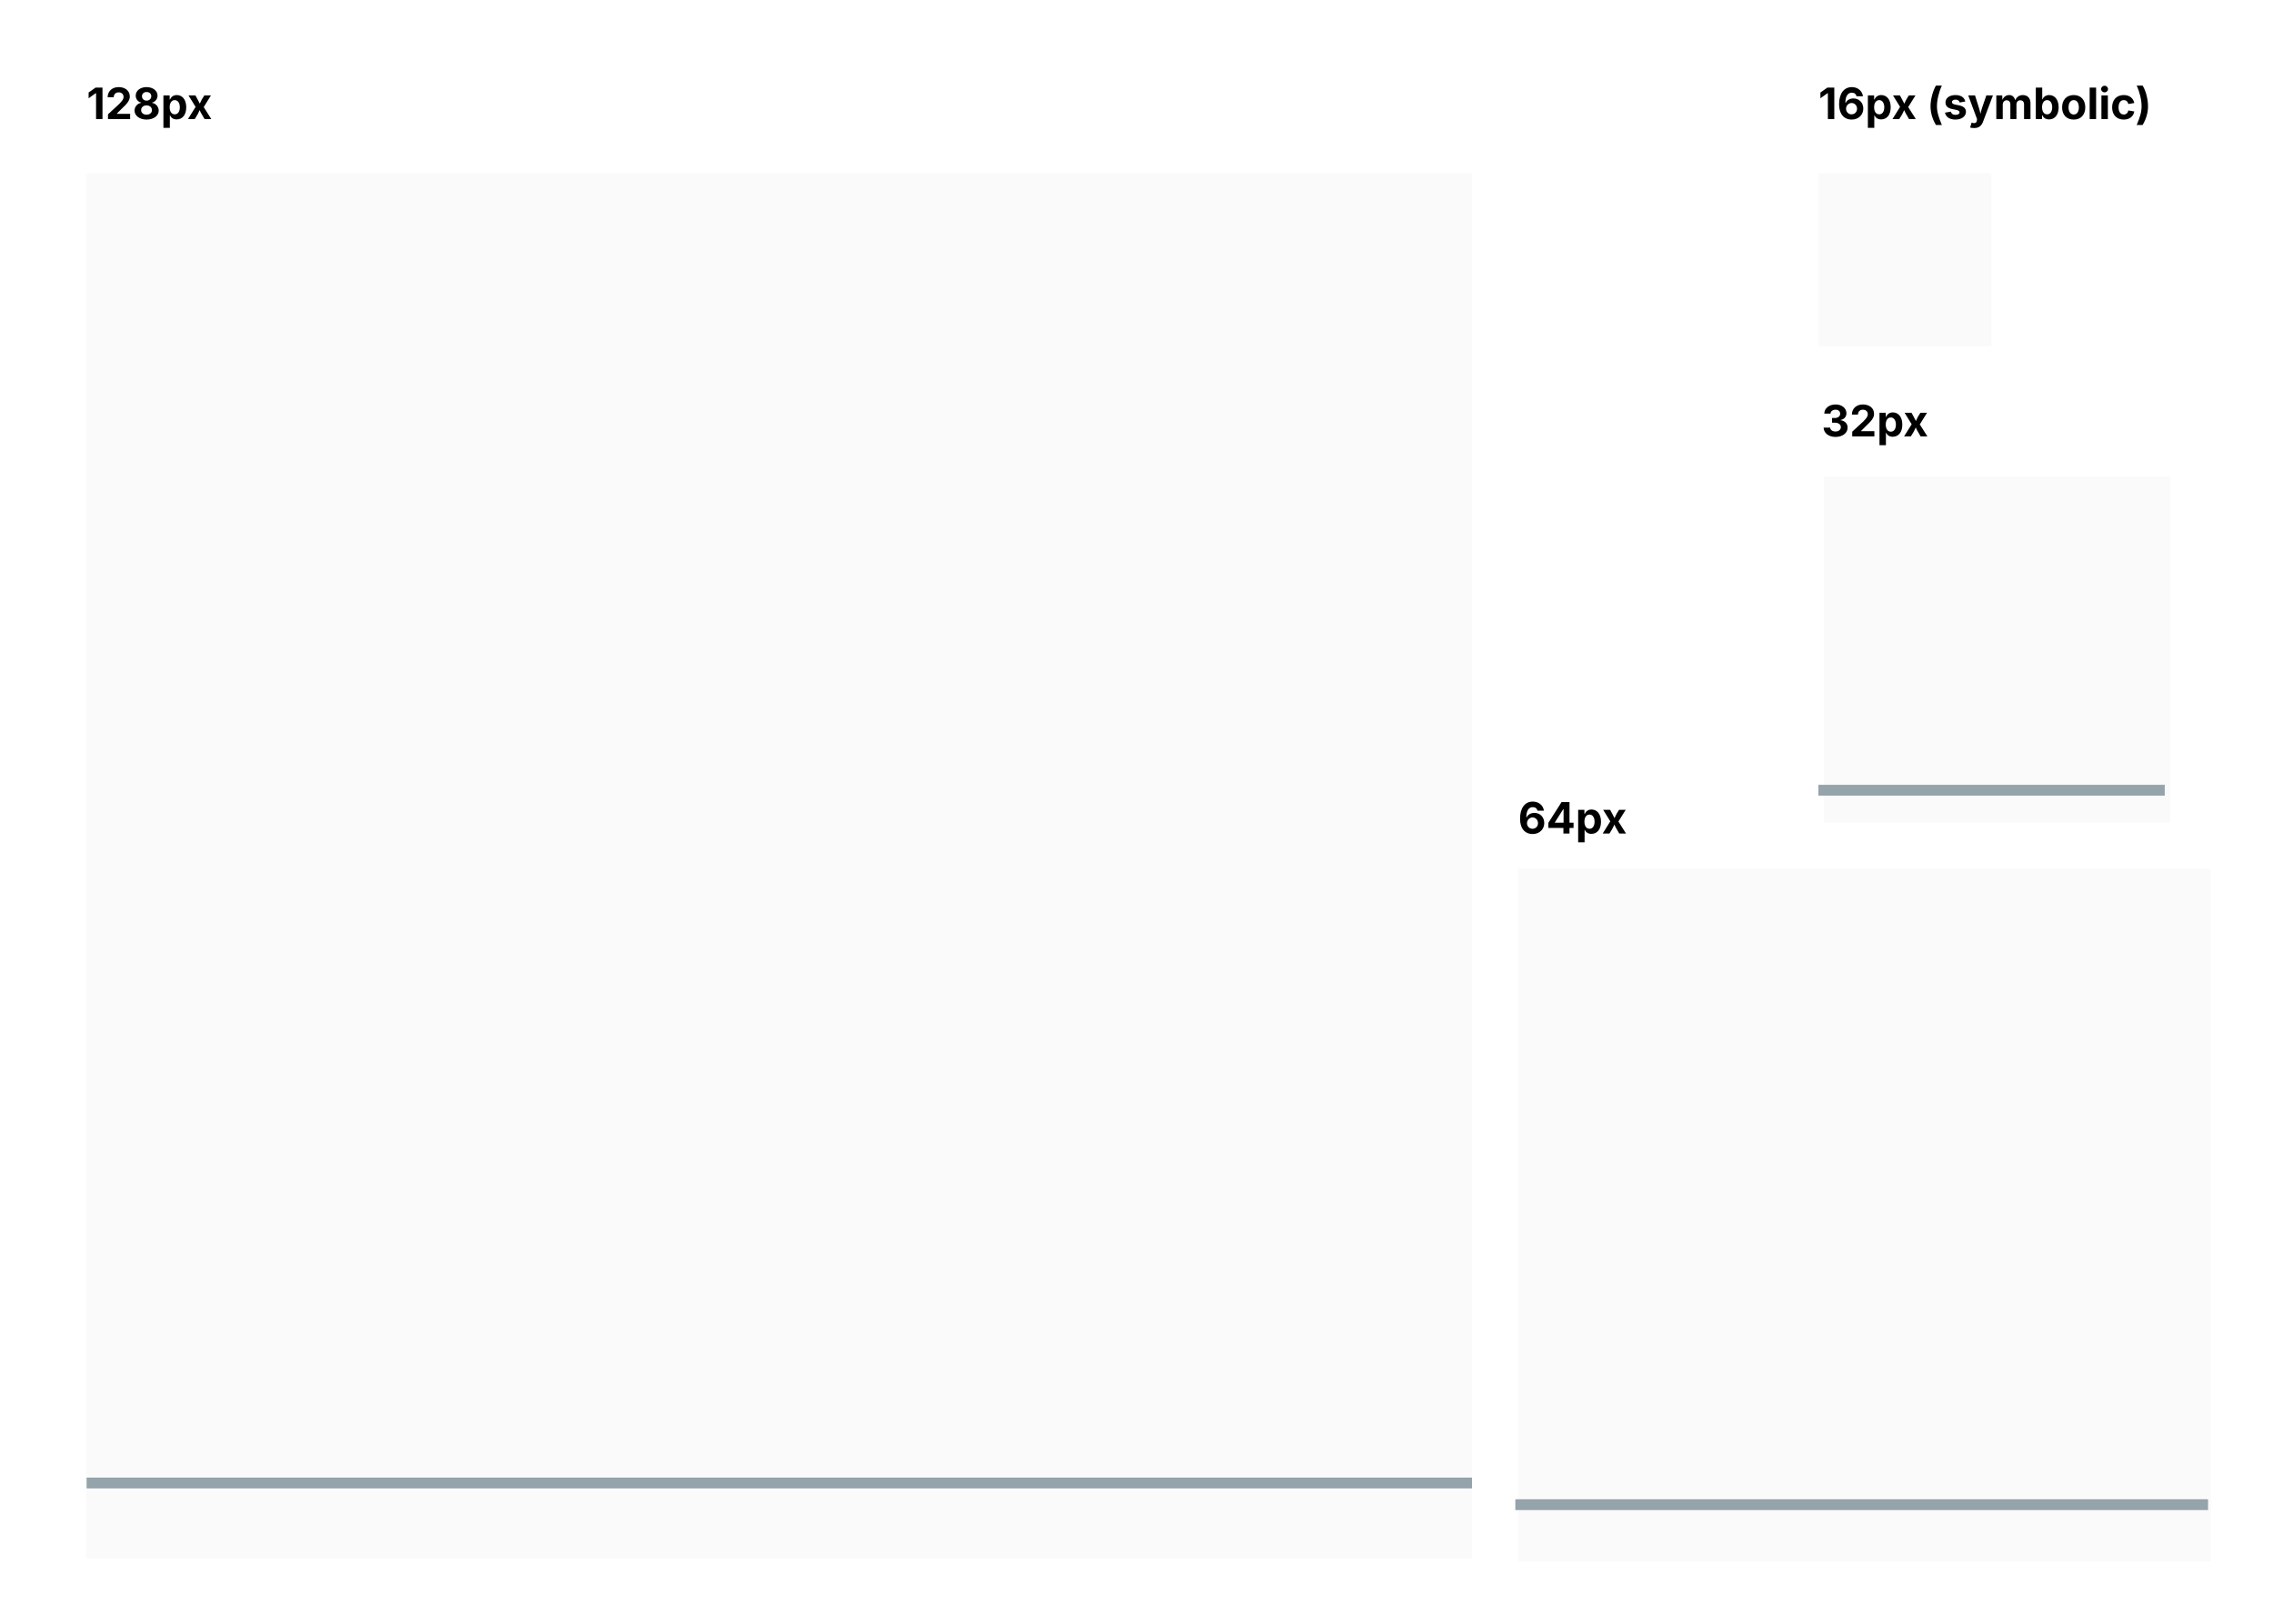
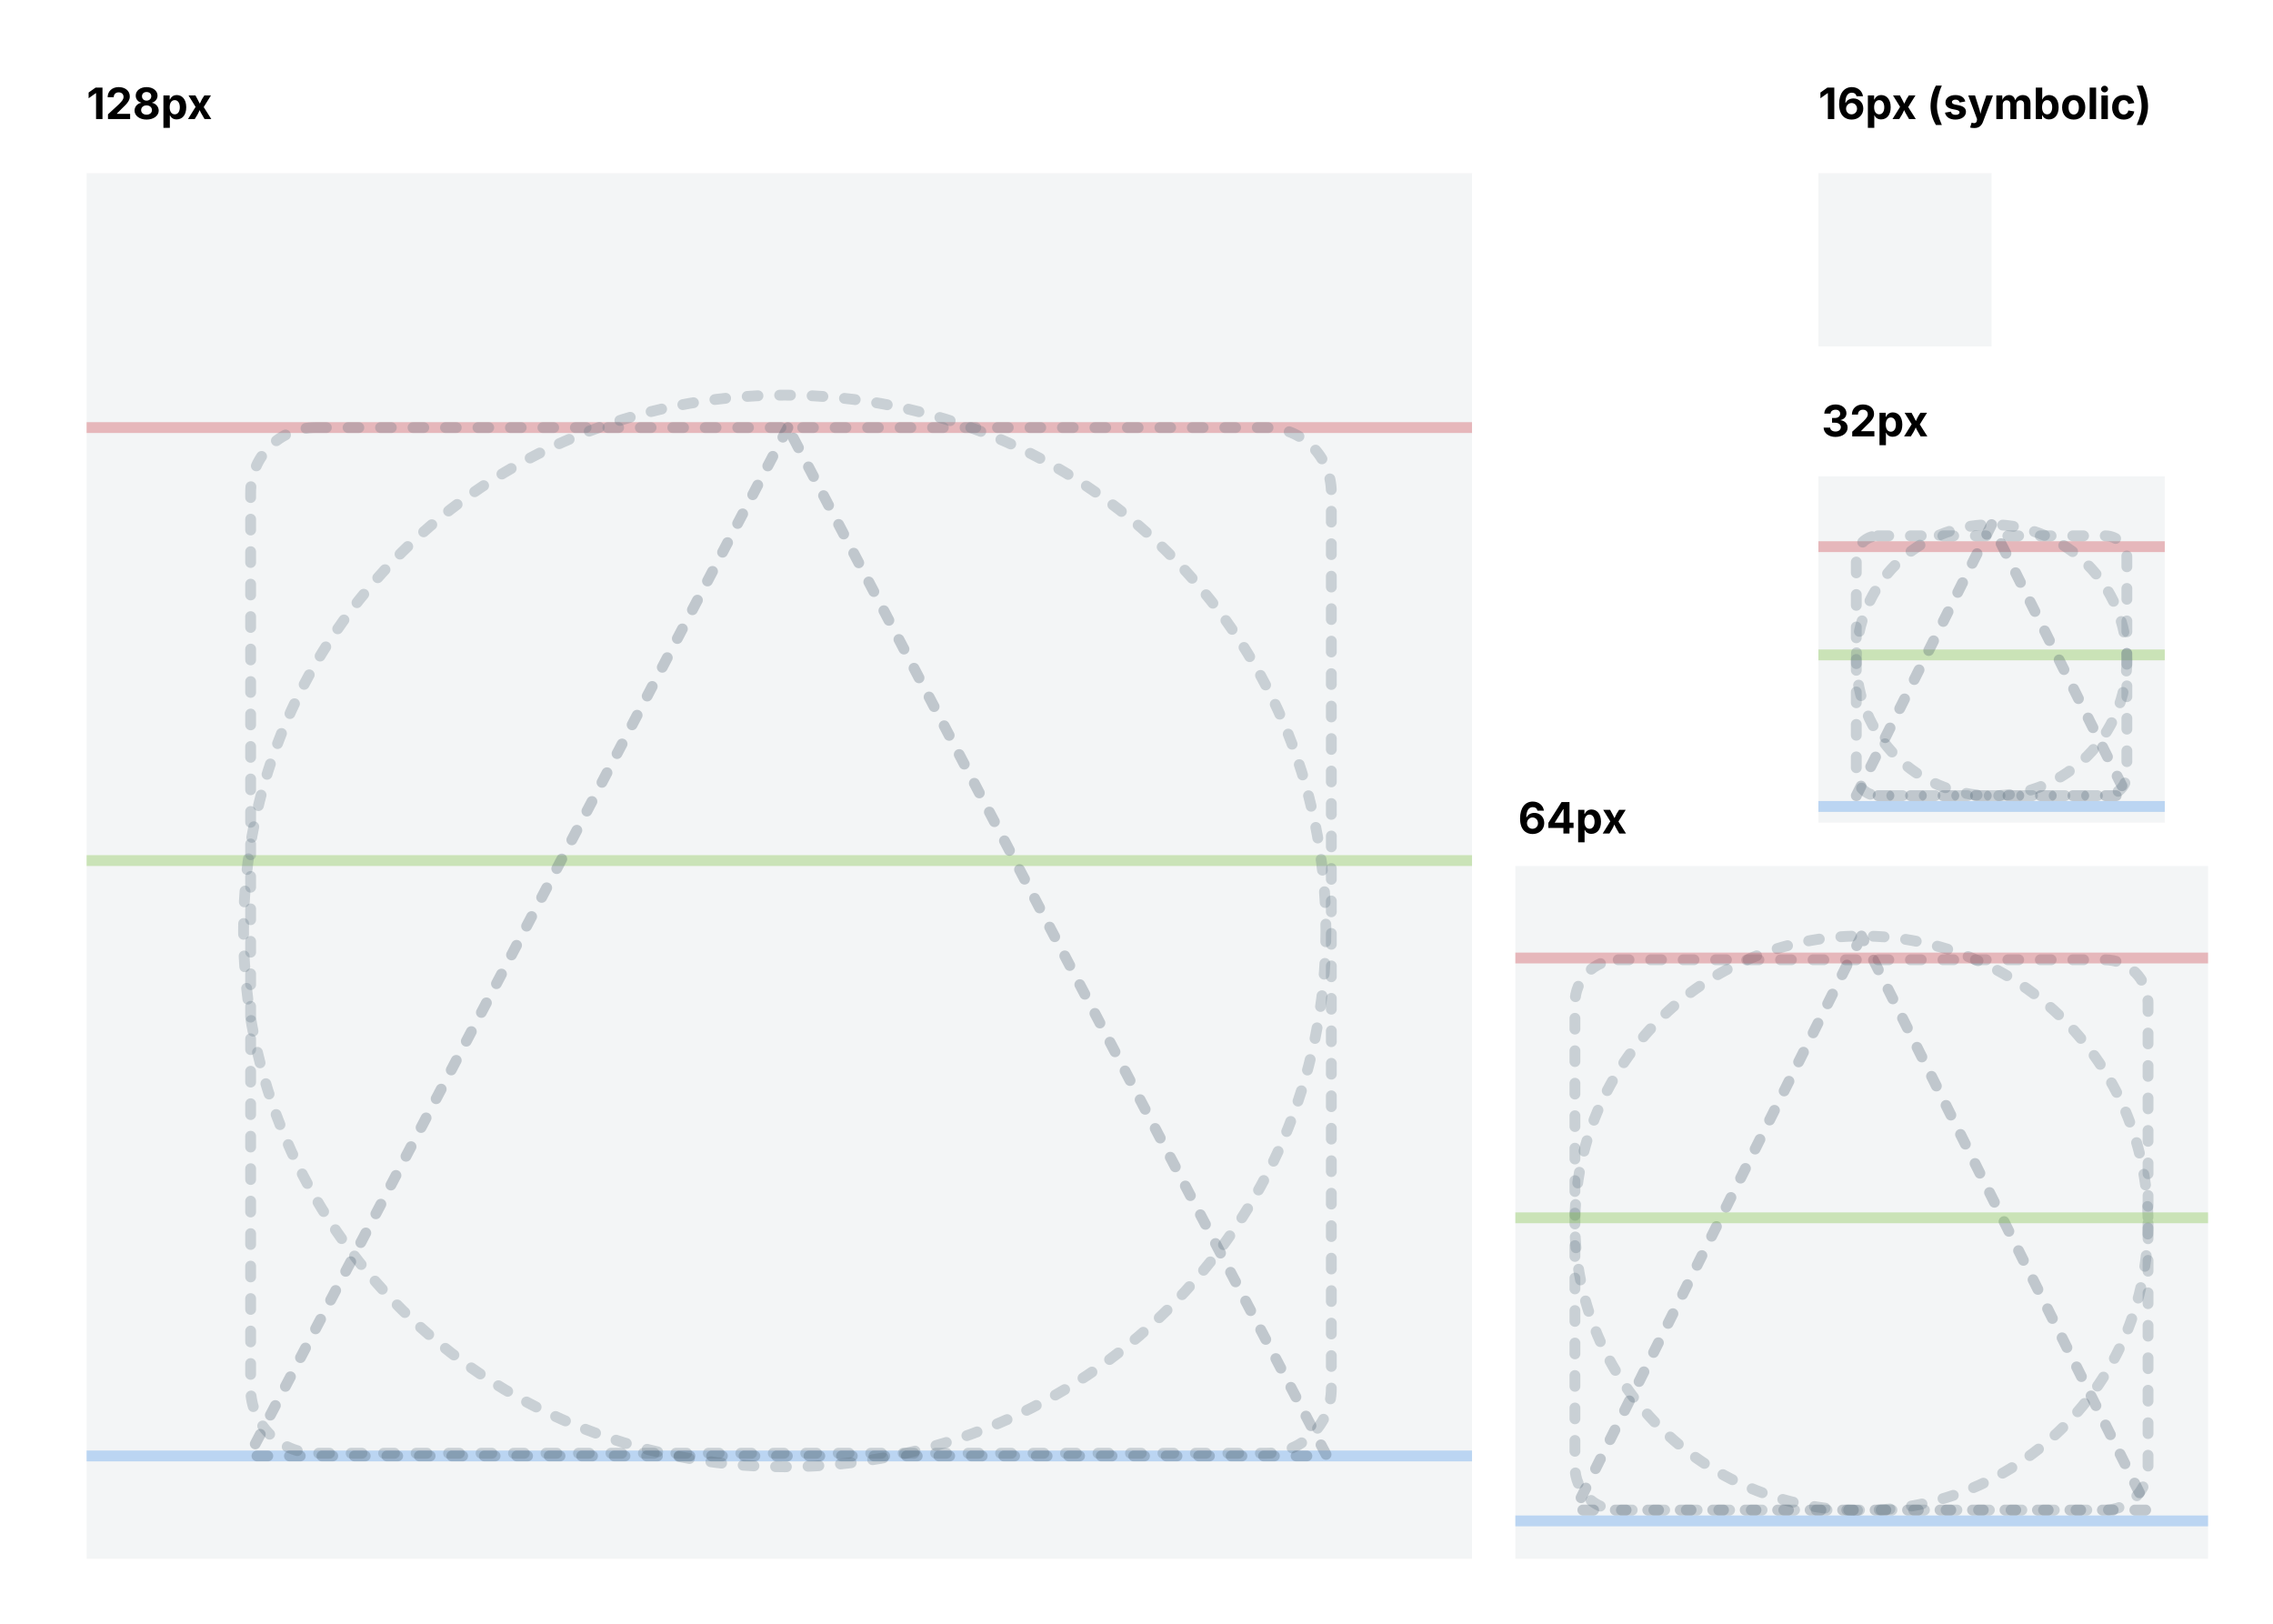
<svg xmlns="http://www.w3.org/2000/svg" width="210" height="150" id="a" version="1.0" style="display:inline;enable-background:new" viewBox="0 0 210 150">
  <style id="style" />
  <defs id="defs" />
  <g id="layer1" style="display:inline" transform="translate(8,-156)">
    <g id="layer4" style="display:inline">
-       <rect style="display:inline;fill:#fafafa;stroke:none;stroke-width:1;stroke-linecap:round;stroke-linejoin:round;enable-background:new" id="64" width="64" height="64" x="132.25" y="236.25" rx="0" ry="0" />
-       <rect style="fill:#fafafa;stroke:none;stroke-width:1;stroke-linecap:round;stroke-linejoin:round" id="16" width="16" height="16" x="160" y="172" rx="0" ry="0" />
-       <rect style="display:inline;fill:#fafafa;stroke:none;stroke-width:1;stroke-linecap:round;stroke-linejoin:round;enable-background:new" id="32" width="32" height="32" x="160.5" y="200" rx="0" ry="0" />
-       <rect y="172" x="9.2651362e-08" height="128" width="128" id="128" style="display:inline;fill:#fafafa;stroke:none;stroke-width:1;stroke-linecap:round;stroke-linejoin:round;enable-background:new" />
+       <rect style="fill:#95a3ab;stroke:none;stroke-width:1;stroke-linecap:round;stroke-linejoin:round;opacity:0.113" id="16" width="16" height="16" x="160" y="172" rx="0" ry="0" />
+       <rect y="172" x="9.2651362e-08" height="128" width="128" id="128" style="display:inline;fill:#95a3ab;stroke:none;stroke-width:1;stroke-linecap:round;stroke-linejoin:round;enable-background:new;opacity:0.113" />
      <rect style="display:inline;overflow:visible;visibility:visible;fill:#f0f0f0;fill-opacity:0;fill-rule:nonzero;stroke:none;stroke-width:0.5;marker:none;enable-background:accumulate" id="symbolic" width="16" height="16" x="160" y="172" />
      <text xml:space="preserve" style="font-style:normal;font-variant:normal;font-weight:bold;font-stretch:normal;font-size:4px;line-height:125%;font-family:Cantarell;-inkscape-font-specification:'Cantarell, Bold';text-align:start;writing-mode:lr-tb;text-anchor:start;display:inline;fill:#000000;fill-opacity:1;stroke:none;stroke-width:0.333;enable-background:new" x="0" y="167" id="icon-name">
        <tspan style="font-style:normal;font-variant:normal;font-weight:bold;font-stretch:normal;font-size:4px;font-family:Inter;-inkscape-font-specification:'Inter Bold';stroke-width:0.333" id="tspan861" x="0" y="167">128px</tspan>
      </text>
      <text id="text61" y="167" x="160" style="font-style:normal;font-variant:normal;font-weight:bold;font-stretch:normal;font-size:4px;line-height:125%;font-family:Cantarell;-inkscape-font-specification:'Cantarell, Bold';text-align:start;writing-mode:lr-tb;text-anchor:start;display:inline;fill:#000000;fill-opacity:1;stroke:none;stroke-width:0.333;enable-background:new" xml:space="preserve">
        <tspan y="167" x="160" id="tspan865" style="font-style:normal;font-variant:normal;font-weight:bold;font-stretch:normal;font-size:4px;font-family:Inter;-inkscape-font-specification:'Inter Bold';stroke-width:0.333">16px (symbolic)</tspan>
      </text>
      <text xml:space="preserve" style="font-size:4px;line-height:1.25;font-family:Inter;-inkscape-font-specification:Inter;display:inline;enable-background:new" x="132.25" y="233" id="text59">
        <tspan id="tspan1003" x="132.25" y="233" style="font-style:normal;font-variant:normal;font-weight:bold;font-stretch:normal;font-size:4px;font-family:Inter;-inkscape-font-specification:'Inter Bold'">64px</tspan>
      </text>
      <text xml:space="preserve" style="font-size:4px;line-height:1.25;font-family:Inter;-inkscape-font-specification:Inter;display:inline;enable-background:new" x="160.293" y="196.315" id="text57">
        <tspan id="tspan1003-5" x="160.293" y="196.315" style="font-style:normal;font-variant:normal;font-weight:bold;font-stretch:normal;font-size:4px;font-family:Inter;-inkscape-font-specification:'Inter Bold'">32px</tspan>
      </text>
+       <rect style="display:inline;enable-background:new;fill:#95a3ab;stroke:none;stroke-width:1;stroke-linecap:round;stroke-linejoin:round;opacity:0.113" id="64" width="64" height="64" x="132" y="236" rx="0" ry="0" />
+       <rect style="display:inline;enable-background:new;fill:#95a3ab;stroke:none;stroke-width:1;stroke-linecap:round;stroke-linejoin:round;opacity:0.113" id="32" width="32" height="32" x="160" y="200" rx="0" ry="0" />
    </g>
    <g id="layer2" style="display:inline" />
    <g id="layer9" style="display:inline" />
    <g id="layer3" style="display:inline">
-       <path id="path2900" d="M 2.6203015e-5,293 H 128" style="display:inline;fill:none;stroke:#95a3ab;stroke-width:1;stroke-linecap:butt;stroke-linejoin:miter;stroke-miterlimit:4;stroke-dasharray:none;stroke-opacity:1;enable-background:new" />
-       <path id="path2900-3" d="m 132,295 h 64" style="display:inline;fill:none;stroke:#95a3ab;stroke-width:1;stroke-linecap:butt;stroke-linejoin:miter;stroke-miterlimit:4;stroke-dasharray:none;stroke-opacity:1;enable-background:new" />
-       <path id="path2900-3-5" d="m 160,229 h 32" style="display:inline;fill:none;stroke:#95a3ab;stroke-width:1;stroke-linecap:butt;stroke-linejoin:miter;stroke-miterlimit:4;stroke-dasharray:none;stroke-opacity:1;enable-background:new" />
+       <rect style="display:inline;opacity:0.3;fill:none;fill-opacity:0;stroke:#667885;stroke-width:1;stroke-linecap:round;stroke-linejoin:round;stroke-miterlimit:4;stroke-dasharray:1, 2;stroke-dashoffset:0;stroke-opacity:1;enable-background:new" id="rect904-3" width="52.95" height="50.83" x="137.505" y="244.665" ry="4" rx="4" />
+       <ellipse style="display:inline;enable-background:new;opacity:0.3;fill:none;fill-opacity:0;stroke:#667885;stroke-width:1;stroke-linecap:round;stroke-linejoin:round;stroke-miterlimit:4;stroke-dasharray:1, 2;stroke-dashoffset:0;stroke-opacity:1" id="path906-5" cx="163.98" cy="268.999" rx="26.475" ry="26.532" />
+       <path style="display:inline;enable-background:new;opacity:0.3;fill:none;stroke:#485a6c;stroke-width:1;stroke-linecap:round;stroke-linejoin:round;stroke-miterlimit:4;stroke-dasharray:1, 2;stroke-dashoffset:0;stroke-opacity:1" d="m 163.98,242.467 -26.475,53.028 h 52.95 z" id="path908-6" />
+       <path id="path2900-3" d="m 132,296.5 h 64" style="display:inline;enable-background:new;fill:none;stroke:#3689e6;stroke-width:1;stroke-linecap:butt;stroke-linejoin:miter;stroke-miterlimit:4;stroke-dasharray:none;stroke-opacity:1;opacity:0.3" />
+       <path id="path2900-3-5" d="m 160,230.5 h 32" style="display:inline;enable-background:new;opacity:0.3;fill:none;stroke:#3689e6;stroke-width:1;stroke-linecap:butt;stroke-linejoin:miter;stroke-miterlimit:4;stroke-dasharray:none;stroke-opacity:1" />
+       <path id="path2900-3-5-3" d="m 160,216.5 h 32" style="display:inline;enable-background:new;fill:none;stroke:#68b723;stroke-width:1;stroke-linecap:butt;stroke-linejoin:miter;stroke-miterlimit:4;stroke-dasharray:none;stroke-opacity:1;opacity:0.3" />
+       <path id="path2900-3-5-3-6" d="m 160,206.5 h 32" style="display:inline;enable-background:new;fill:none;stroke:#c6262e;stroke-width:1;stroke-linecap:butt;stroke-linejoin:miter;stroke-miterlimit:4;stroke-dasharray:none;stroke-opacity:1;opacity:0.3" />
+       <rect style="display:inline;opacity:0.3;fill:none;fill-opacity:0;stroke:#667885;stroke-width:1;stroke-linecap:round;stroke-linejoin:round;stroke-miterlimit:4;stroke-dasharray:1, 2;stroke-dashoffset:0;stroke-opacity:1;enable-background:new" id="rect904" width="25" height="24" x="163.5" y="205.5" rx="2" ry="2" />
+       <ellipse style="display:inline;enable-background:new;opacity:0.3;fill:none;fill-opacity:0;stroke:#667885;stroke-width:1;stroke-linecap:round;stroke-linejoin:round;stroke-miterlimit:4;stroke-dasharray:1, 2;stroke-dashoffset:0;stroke-opacity:1" id="path906" cx="176" cy="216.99" rx="12.5" ry="12.527" />
+       <path style="display:inline;enable-background:new;fill:none;stroke:#485a6c;stroke-width:1;stroke-linecap:round;stroke-linejoin:round;stroke-opacity:1;stroke-miterlimit:4;stroke-dasharray:1, 2;stroke-dashoffset:0;opacity:0.3" d="M 176,204.462 163.5,229.5 h 25 z" id="path908" />
+       <path id="path2900-3-7" d="m 132,244.5 h 64" style="display:inline;enable-background:new;opacity:0.3;fill:none;stroke:#c6262e;stroke-width:1;stroke-linecap:butt;stroke-linejoin:miter;stroke-miterlimit:4;stroke-dasharray:none;stroke-opacity:1" />
+       <path id="path2900-3-7-5" d="m 132,268.5 h 64" style="display:inline;enable-background:new;opacity:0.3;fill:none;stroke:#68b723;stroke-width:1;stroke-linecap:butt;stroke-linejoin:miter;stroke-miterlimit:4;stroke-dasharray:none;stroke-opacity:1" />
+       <path style="display:inline;enable-background:new;color:#000000;font-style:normal;font-variant:normal;font-weight:normal;font-stretch:normal;font-size:medium;line-height:normal;font-family:sans-serif;font-variant-ligatures:normal;font-variant-position:normal;font-variant-caps:normal;font-variant-numeric:normal;font-variant-alternates:normal;font-variant-east-asian:normal;font-feature-settings:normal;font-variation-settings:normal;text-indent:0;text-align:start;text-decoration:none;text-decoration-line:none;text-decoration-style:solid;text-decoration-color:#000000;letter-spacing:normal;word-spacing:normal;text-transform:none;writing-mode:lr-tb;direction:ltr;text-orientation:mixed;dominant-baseline:auto;baseline-shift:baseline;text-anchor:start;white-space:normal;shape-padding:0;shape-margin:0;inline-size:0;clip-rule:nonzero;overflow:visible;visibility:visible;opacity:0.3;isolation:auto;mix-blend-mode:normal;color-interpolation:sRGB;color-interpolation-filters:linearRGB;solid-color:#000000;solid-opacity:1;vector-effect:none;fill:#3689e6;fill-opacity:1;fill-rule:nonzero;stroke:none;stroke-width:1;stroke-linecap:butt;stroke-linejoin:miter;stroke-miterlimit:4;stroke-dasharray:none;stroke-dashoffset:0;stroke-opacity:1;color-rendering:auto;image-rendering:auto;shape-rendering:auto;text-rendering:auto;stop-color:#000000;stop-opacity:1" d="m 0,290 v 1 h 128 v -1 z" id="path872" />
+       <path style="display:inline;enable-background:new;color:#000000;font-style:normal;font-variant:normal;font-weight:normal;font-stretch:normal;font-size:medium;line-height:normal;font-family:sans-serif;font-variant-ligatures:normal;font-variant-position:normal;font-variant-caps:normal;font-variant-numeric:normal;font-variant-alternates:normal;font-variant-east-asian:normal;font-feature-settings:normal;font-variation-settings:normal;text-indent:0;text-align:start;text-decoration:none;text-decoration-line:none;text-decoration-style:solid;text-decoration-color:#000000;letter-spacing:normal;word-spacing:normal;text-transform:none;writing-mode:lr-tb;direction:ltr;text-orientation:mixed;dominant-baseline:auto;baseline-shift:baseline;text-anchor:start;white-space:normal;shape-padding:0;shape-margin:0;inline-size:0;clip-rule:nonzero;overflow:visible;visibility:visible;opacity:0.3;isolation:auto;mix-blend-mode:normal;color-interpolation:sRGB;color-interpolation-filters:linearRGB;solid-color:#000000;solid-opacity:1;vector-effect:none;fill:#3689e6;fill-opacity:1;fill-rule:nonzero;stroke:#c6262e;stroke-linecap:butt;stroke-linejoin:miter;stroke-miterlimit:4;stroke-dasharray:none;stroke-dashoffset:0;stroke-opacity:1;color-rendering:auto;image-rendering:auto;shape-rendering:auto;text-rendering:auto;stop-color:#000000;stop-opacity:1" d="m 0,195.5 v 0 h 128 v 0 z" id="path872-2" />
+       <path style="display:inline;enable-background:new;color:#000000;font-style:normal;font-variant:normal;font-weight:normal;font-stretch:normal;font-size:medium;line-height:normal;font-family:sans-serif;font-variant-ligatures:normal;font-variant-position:normal;font-variant-caps:normal;font-variant-numeric:normal;font-variant-alternates:normal;font-variant-east-asian:normal;font-feature-settings:normal;font-variation-settings:normal;text-indent:0;text-align:start;text-decoration:none;text-decoration-line:none;text-decoration-style:solid;text-decoration-color:#000000;letter-spacing:normal;word-spacing:normal;text-transform:none;writing-mode:lr-tb;direction:ltr;text-orientation:mixed;dominant-baseline:auto;baseline-shift:baseline;text-anchor:start;white-space:normal;shape-padding:0;shape-margin:0;inline-size:0;clip-rule:nonzero;overflow:visible;visibility:visible;opacity:0.3;isolation:auto;mix-blend-mode:normal;color-interpolation:sRGB;color-interpolation-filters:linearRGB;solid-color:#000000;solid-opacity:1;vector-effect:none;fill:#3689e6;fill-opacity:1;fill-rule:nonzero;stroke:#68b723;stroke-linecap:butt;stroke-linejoin:miter;stroke-miterlimit:4;stroke-dasharray:none;stroke-dashoffset:0;stroke-opacity:1;color-rendering:auto;image-rendering:auto;shape-rendering:auto;text-rendering:auto;stop-color:#000000;stop-opacity:1" d="m 0,235.5 v 0 h 128 v 0 z" id="path872-9" />
+       <rect style="display:inline;opacity:0.3;fill:none;fill-opacity:0;stroke:#667885;stroke-width:1;stroke-linecap:round;stroke-linejoin:round;stroke-miterlimit:4;stroke-dasharray:1, 2;stroke-dashoffset:0;stroke-opacity:1;enable-background:new" id="rect904-1" width="99.844" height="94.75" x="15.156" y="195.5" rx="6" ry="6" />
+       <ellipse style="display:inline;opacity:0.3;fill:none;fill-opacity:0;stroke:#667885;stroke-width:1;stroke-linecap:round;stroke-linejoin:round;stroke-miterlimit:4;stroke-dasharray:1, 2;stroke-dashoffset:0;stroke-opacity:1;enable-background:new" id="path906-2" cx="64.5" cy="242" rx="50" ry="49.5" />
+       <path style="display:inline;opacity:0.3;fill:none;stroke:#485a6c;stroke-width:1;stroke-linecap:round;stroke-linejoin:round;stroke-miterlimit:4;stroke-dasharray:1, 2;stroke-dashoffset:0;stroke-opacity:1;enable-background:new" d="M 64.792,195.5 15,290.5 h 99.585 z" id="path908-7" />
    </g>
  </g>
</svg>
